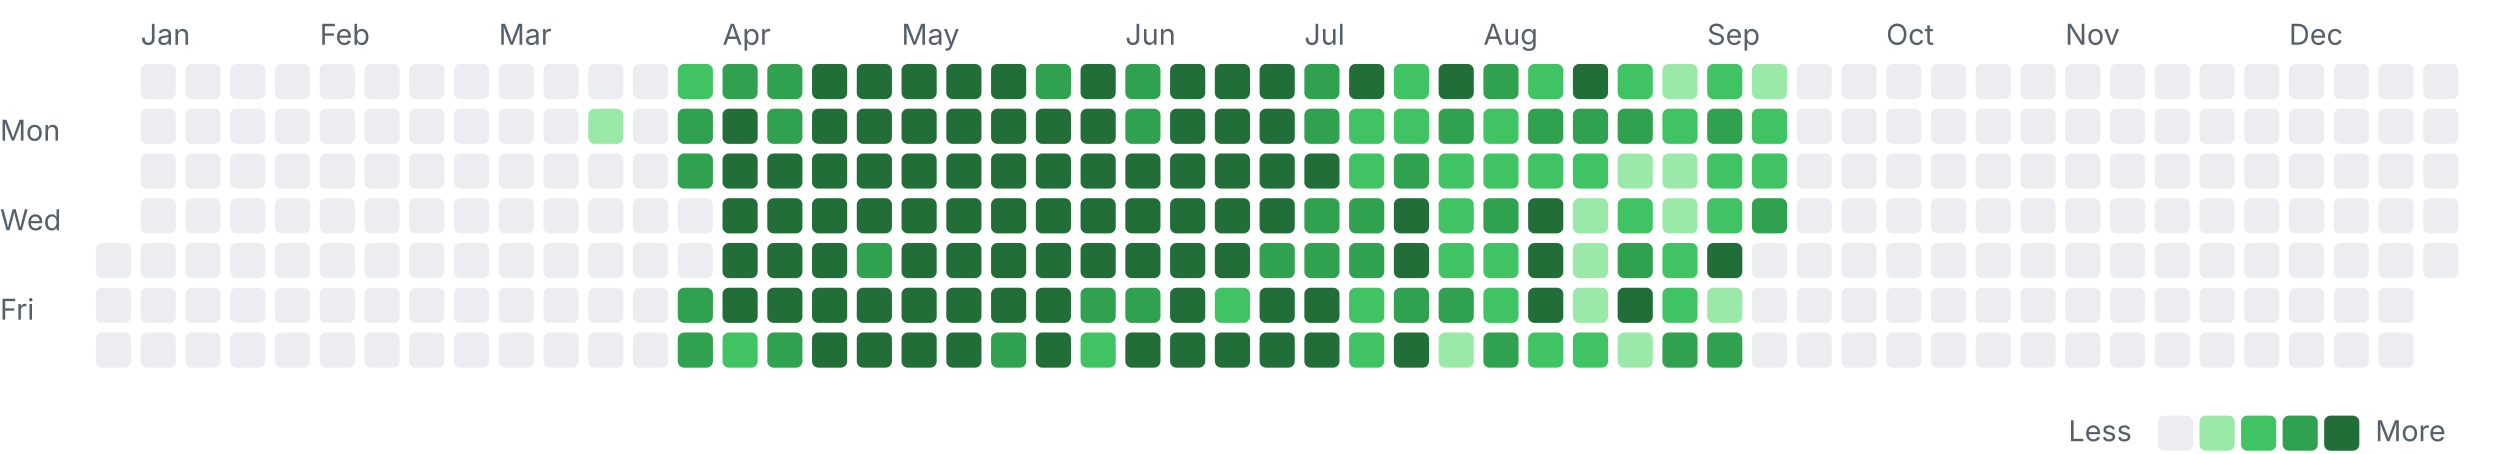
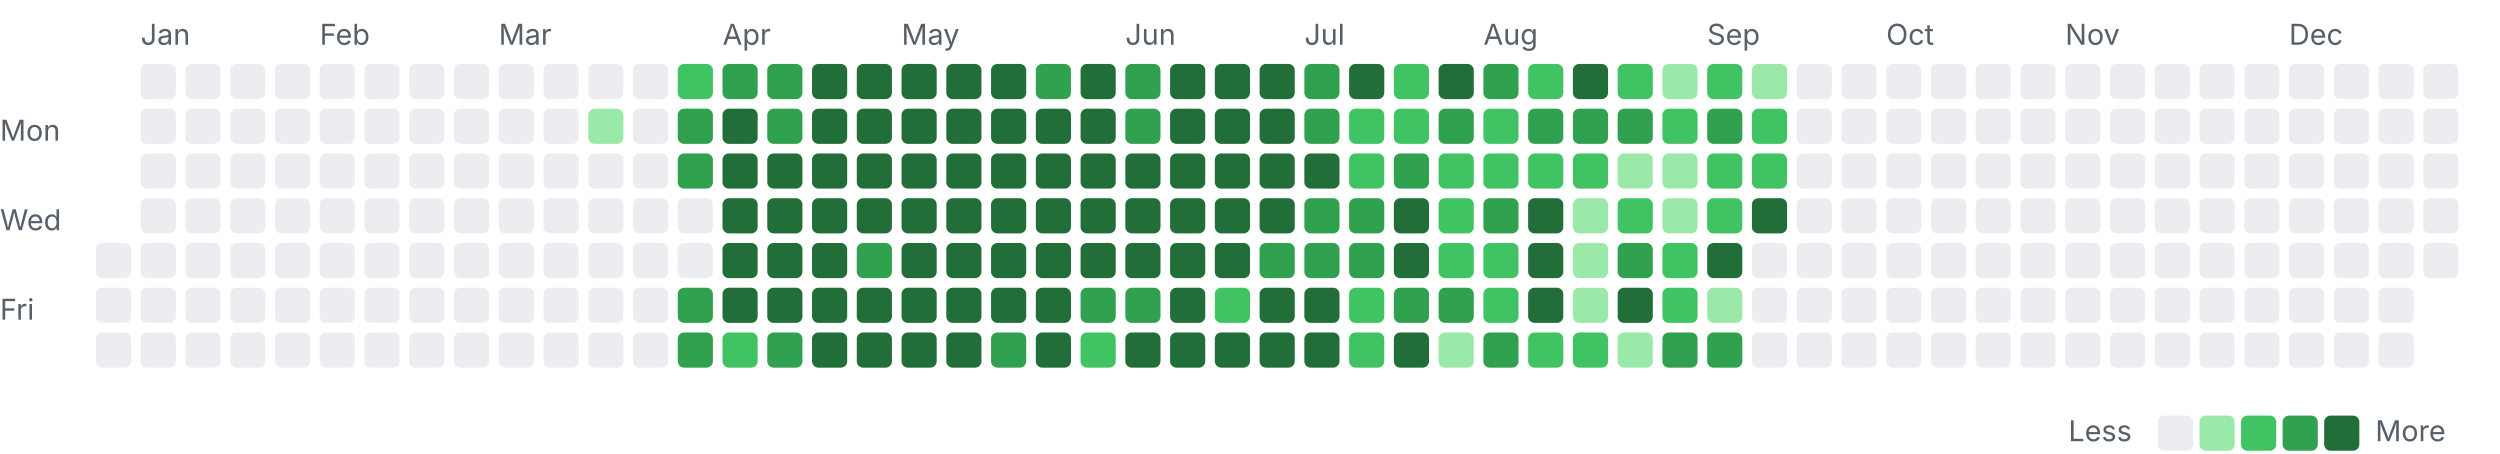
<svg xmlns="http://www.w3.org/2000/svg" width="782" height="142" viewBox="0 0 782 142">
  <style>.l0{fill:#ebedf0}.l1{fill:#9be9a8}.l2{fill:#40c463}.l3{fill:#30a14e}.l4{fill:#216e39} .lbl{fill:#57606a;font:9px -apple-system,Segoe UI,sans-serif}@media(prefers-color-scheme:dark){.l0{fill:#161b22}.l1{fill:#0e4429}.l2{fill:#006d32}.l3{fill:#26a641}.l4{fill:#39d353} .lbl{fill:#8b949e}}</style>
  <text class="lbl" x="44" y="14">Jan</text>
  <text class="lbl" x="100" y="14">Feb</text>
  <text class="lbl" x="156" y="14">Mar</text>
  <text class="lbl" x="226" y="14">Apr</text>
  <text class="lbl" x="282" y="14">May</text>
  <text class="lbl" x="352" y="14">Jun</text>
  <text class="lbl" x="408" y="14">Jul</text>
  <text class="lbl" x="464" y="14">Aug</text>
  <text class="lbl" x="534" y="14">Sep</text>
  <text class="lbl" x="590" y="14">Oct</text>
  <text class="lbl" x="646" y="14">Nov</text>
  <text class="lbl" x="716" y="14">Dec</text>
  <text class="lbl" x="0" y="44">Mon</text>
  <text class="lbl" x="0" y="72">Wed</text>
  <text class="lbl" x="0" y="100">Fri</text>
  <rect class="l0" x="30" y="76" width="11" height="11" rx="2" />
  <rect class="l0" x="30" y="90" width="11" height="11" rx="2" />
  <rect class="l0" x="30" y="104" width="11" height="11" rx="2" />
  <rect class="l0" x="44" y="20" width="11" height="11" rx="2" />
  <rect class="l0" x="44" y="34" width="11" height="11" rx="2" />
  <rect class="l0" x="44" y="48" width="11" height="11" rx="2" />
  <rect class="l0" x="44" y="62" width="11" height="11" rx="2" />
  <rect class="l0" x="44" y="76" width="11" height="11" rx="2" />
  <rect class="l0" x="44" y="90" width="11" height="11" rx="2" />
  <rect class="l0" x="44" y="104" width="11" height="11" rx="2" />
  <rect class="l0" x="58" y="20" width="11" height="11" rx="2" />
  <rect class="l0" x="58" y="34" width="11" height="11" rx="2" />
  <rect class="l0" x="58" y="48" width="11" height="11" rx="2" />
  <rect class="l0" x="58" y="62" width="11" height="11" rx="2" />
  <rect class="l0" x="58" y="76" width="11" height="11" rx="2" />
  <rect class="l0" x="58" y="90" width="11" height="11" rx="2" />
  <rect class="l0" x="58" y="104" width="11" height="11" rx="2" />
  <rect class="l0" x="72" y="20" width="11" height="11" rx="2" />
  <rect class="l0" x="72" y="34" width="11" height="11" rx="2" />
  <rect class="l0" x="72" y="48" width="11" height="11" rx="2" />
  <rect class="l0" x="72" y="62" width="11" height="11" rx="2" />
  <rect class="l0" x="72" y="76" width="11" height="11" rx="2" />
  <rect class="l0" x="72" y="90" width="11" height="11" rx="2" />
  <rect class="l0" x="72" y="104" width="11" height="11" rx="2" />
  <rect class="l0" x="86" y="20" width="11" height="11" rx="2" />
  <rect class="l0" x="86" y="34" width="11" height="11" rx="2" />
  <rect class="l0" x="86" y="48" width="11" height="11" rx="2" />
  <rect class="l0" x="86" y="62" width="11" height="11" rx="2" />
  <rect class="l0" x="86" y="76" width="11" height="11" rx="2" />
  <rect class="l0" x="86" y="90" width="11" height="11" rx="2" />
  <rect class="l0" x="86" y="104" width="11" height="11" rx="2" />
  <rect class="l0" x="100" y="20" width="11" height="11" rx="2" />
  <rect class="l0" x="100" y="34" width="11" height="11" rx="2" />
  <rect class="l0" x="100" y="48" width="11" height="11" rx="2" />
  <rect class="l0" x="100" y="62" width="11" height="11" rx="2" />
  <rect class="l0" x="100" y="76" width="11" height="11" rx="2" />
  <rect class="l0" x="100" y="90" width="11" height="11" rx="2" />
  <rect class="l0" x="100" y="104" width="11" height="11" rx="2" />
  <rect class="l0" x="114" y="20" width="11" height="11" rx="2" />
  <rect class="l0" x="114" y="34" width="11" height="11" rx="2" />
  <rect class="l0" x="114" y="48" width="11" height="11" rx="2" />
  <rect class="l0" x="114" y="62" width="11" height="11" rx="2" />
  <rect class="l0" x="114" y="76" width="11" height="11" rx="2" />
  <rect class="l0" x="114" y="90" width="11" height="11" rx="2" />
  <rect class="l0" x="114" y="104" width="11" height="11" rx="2" />
  <rect class="l0" x="128" y="20" width="11" height="11" rx="2" />
  <rect class="l0" x="128" y="34" width="11" height="11" rx="2" />
  <rect class="l0" x="128" y="48" width="11" height="11" rx="2" />
  <rect class="l0" x="128" y="62" width="11" height="11" rx="2" />
  <rect class="l0" x="128" y="76" width="11" height="11" rx="2" />
  <rect class="l0" x="128" y="90" width="11" height="11" rx="2" />
  <rect class="l0" x="128" y="104" width="11" height="11" rx="2" />
  <rect class="l0" x="142" y="20" width="11" height="11" rx="2" />
  <rect class="l0" x="142" y="34" width="11" height="11" rx="2" />
  <rect class="l0" x="142" y="48" width="11" height="11" rx="2" />
  <rect class="l0" x="142" y="62" width="11" height="11" rx="2" />
  <rect class="l0" x="142" y="76" width="11" height="11" rx="2" />
  <rect class="l0" x="142" y="90" width="11" height="11" rx="2" />
  <rect class="l0" x="142" y="104" width="11" height="11" rx="2" />
  <rect class="l0" x="156" y="20" width="11" height="11" rx="2" />
  <rect class="l0" x="156" y="34" width="11" height="11" rx="2" />
  <rect class="l0" x="156" y="48" width="11" height="11" rx="2" />
  <rect class="l0" x="156" y="62" width="11" height="11" rx="2" />
  <rect class="l0" x="156" y="76" width="11" height="11" rx="2" />
  <rect class="l0" x="156" y="90" width="11" height="11" rx="2" />
  <rect class="l0" x="156" y="104" width="11" height="11" rx="2" />
  <rect class="l0" x="170" y="20" width="11" height="11" rx="2" />
  <rect class="l0" x="170" y="34" width="11" height="11" rx="2" />
  <rect class="l0" x="170" y="48" width="11" height="11" rx="2" />
  <rect class="l0" x="170" y="62" width="11" height="11" rx="2" />
  <rect class="l0" x="170" y="76" width="11" height="11" rx="2" />
  <rect class="l0" x="170" y="90" width="11" height="11" rx="2" />
  <rect class="l0" x="170" y="104" width="11" height="11" rx="2" />
  <rect class="l0" x="184" y="20" width="11" height="11" rx="2" />
  <rect class="l1" x="184" y="34" width="11" height="11" rx="2" />
  <rect class="l0" x="184" y="48" width="11" height="11" rx="2" />
  <rect class="l0" x="184" y="62" width="11" height="11" rx="2" />
  <rect class="l0" x="184" y="76" width="11" height="11" rx="2" />
  <rect class="l0" x="184" y="90" width="11" height="11" rx="2" />
  <rect class="l0" x="184" y="104" width="11" height="11" rx="2" />
  <rect class="l0" x="198" y="20" width="11" height="11" rx="2" />
  <rect class="l0" x="198" y="34" width="11" height="11" rx="2" />
  <rect class="l0" x="198" y="48" width="11" height="11" rx="2" />
  <rect class="l0" x="198" y="62" width="11" height="11" rx="2" />
  <rect class="l0" x="198" y="76" width="11" height="11" rx="2" />
  <rect class="l0" x="198" y="90" width="11" height="11" rx="2" />
  <rect class="l0" x="198" y="104" width="11" height="11" rx="2" />
  <rect class="l2" x="212" y="20" width="11" height="11" rx="2" />
  <rect class="l3" x="212" y="34" width="11" height="11" rx="2" />
  <rect class="l3" x="212" y="48" width="11" height="11" rx="2" />
  <rect class="l0" x="212" y="62" width="11" height="11" rx="2" />
  <rect class="l0" x="212" y="76" width="11" height="11" rx="2" />
  <rect class="l3" x="212" y="90" width="11" height="11" rx="2" />
  <rect class="l3" x="212" y="104" width="11" height="11" rx="2" />
  <rect class="l3" x="226" y="20" width="11" height="11" rx="2" />
  <rect class="l4" x="226" y="34" width="11" height="11" rx="2" />
  <rect class="l4" x="226" y="48" width="11" height="11" rx="2" />
  <rect class="l4" x="226" y="62" width="11" height="11" rx="2" />
  <rect class="l4" x="226" y="76" width="11" height="11" rx="2" />
  <rect class="l4" x="226" y="90" width="11" height="11" rx="2" />
  <rect class="l2" x="226" y="104" width="11" height="11" rx="2" />
  <rect class="l3" x="240" y="20" width="11" height="11" rx="2" />
  <rect class="l3" x="240" y="34" width="11" height="11" rx="2" />
  <rect class="l4" x="240" y="48" width="11" height="11" rx="2" />
  <rect class="l4" x="240" y="62" width="11" height="11" rx="2" />
  <rect class="l4" x="240" y="76" width="11" height="11" rx="2" />
  <rect class="l4" x="240" y="90" width="11" height="11" rx="2" />
  <rect class="l3" x="240" y="104" width="11" height="11" rx="2" />
  <rect class="l4" x="254" y="20" width="11" height="11" rx="2" />
  <rect class="l4" x="254" y="34" width="11" height="11" rx="2" />
  <rect class="l4" x="254" y="48" width="11" height="11" rx="2" />
  <rect class="l4" x="254" y="62" width="11" height="11" rx="2" />
  <rect class="l4" x="254" y="76" width="11" height="11" rx="2" />
  <rect class="l4" x="254" y="90" width="11" height="11" rx="2" />
  <rect class="l4" x="254" y="104" width="11" height="11" rx="2" />
  <rect class="l4" x="268" y="20" width="11" height="11" rx="2" />
  <rect class="l4" x="268" y="34" width="11" height="11" rx="2" />
  <rect class="l4" x="268" y="48" width="11" height="11" rx="2" />
  <rect class="l4" x="268" y="62" width="11" height="11" rx="2" />
  <rect class="l3" x="268" y="76" width="11" height="11" rx="2" />
  <rect class="l4" x="268" y="90" width="11" height="11" rx="2" />
  <rect class="l4" x="268" y="104" width="11" height="11" rx="2" />
  <rect class="l4" x="282" y="20" width="11" height="11" rx="2" />
  <rect class="l4" x="282" y="34" width="11" height="11" rx="2" />
  <rect class="l4" x="282" y="48" width="11" height="11" rx="2" />
  <rect class="l4" x="282" y="62" width="11" height="11" rx="2" />
  <rect class="l4" x="282" y="76" width="11" height="11" rx="2" />
  <rect class="l4" x="282" y="90" width="11" height="11" rx="2" />
  <rect class="l4" x="282" y="104" width="11" height="11" rx="2" />
  <rect class="l4" x="296" y="20" width="11" height="11" rx="2" />
  <rect class="l4" x="296" y="34" width="11" height="11" rx="2" />
  <rect class="l4" x="296" y="48" width="11" height="11" rx="2" />
  <rect class="l4" x="296" y="62" width="11" height="11" rx="2" />
  <rect class="l4" x="296" y="76" width="11" height="11" rx="2" />
  <rect class="l4" x="296" y="90" width="11" height="11" rx="2" />
  <rect class="l4" x="296" y="104" width="11" height="11" rx="2" />
  <rect class="l4" x="310" y="20" width="11" height="11" rx="2" />
  <rect class="l4" x="310" y="34" width="11" height="11" rx="2" />
  <rect class="l4" x="310" y="48" width="11" height="11" rx="2" />
  <rect class="l4" x="310" y="62" width="11" height="11" rx="2" />
  <rect class="l4" x="310" y="76" width="11" height="11" rx="2" />
  <rect class="l4" x="310" y="90" width="11" height="11" rx="2" />
  <rect class="l3" x="310" y="104" width="11" height="11" rx="2" />
  <rect class="l3" x="324" y="20" width="11" height="11" rx="2" />
  <rect class="l4" x="324" y="34" width="11" height="11" rx="2" />
  <rect class="l4" x="324" y="48" width="11" height="11" rx="2" />
  <rect class="l4" x="324" y="62" width="11" height="11" rx="2" />
  <rect class="l4" x="324" y="76" width="11" height="11" rx="2" />
  <rect class="l4" x="324" y="90" width="11" height="11" rx="2" />
  <rect class="l4" x="324" y="104" width="11" height="11" rx="2" />
  <rect class="l4" x="338" y="20" width="11" height="11" rx="2" />
  <rect class="l4" x="338" y="34" width="11" height="11" rx="2" />
  <rect class="l4" x="338" y="48" width="11" height="11" rx="2" />
  <rect class="l4" x="338" y="62" width="11" height="11" rx="2" />
  <rect class="l4" x="338" y="76" width="11" height="11" rx="2" />
  <rect class="l3" x="338" y="90" width="11" height="11" rx="2" />
  <rect class="l2" x="338" y="104" width="11" height="11" rx="2" />
  <rect class="l3" x="352" y="20" width="11" height="11" rx="2" />
  <rect class="l3" x="352" y="34" width="11" height="11" rx="2" />
  <rect class="l4" x="352" y="48" width="11" height="11" rx="2" />
  <rect class="l4" x="352" y="62" width="11" height="11" rx="2" />
  <rect class="l4" x="352" y="76" width="11" height="11" rx="2" />
  <rect class="l3" x="352" y="90" width="11" height="11" rx="2" />
  <rect class="l4" x="352" y="104" width="11" height="11" rx="2" />
  <rect class="l4" x="366" y="20" width="11" height="11" rx="2" />
  <rect class="l4" x="366" y="34" width="11" height="11" rx="2" />
  <rect class="l4" x="366" y="48" width="11" height="11" rx="2" />
  <rect class="l4" x="366" y="62" width="11" height="11" rx="2" />
  <rect class="l4" x="366" y="76" width="11" height="11" rx="2" />
  <rect class="l4" x="366" y="90" width="11" height="11" rx="2" />
  <rect class="l4" x="366" y="104" width="11" height="11" rx="2" />
  <rect class="l4" x="380" y="20" width="11" height="11" rx="2" />
  <rect class="l4" x="380" y="34" width="11" height="11" rx="2" />
  <rect class="l4" x="380" y="48" width="11" height="11" rx="2" />
  <rect class="l4" x="380" y="62" width="11" height="11" rx="2" />
  <rect class="l4" x="380" y="76" width="11" height="11" rx="2" />
  <rect class="l2" x="380" y="90" width="11" height="11" rx="2" />
  <rect class="l4" x="380" y="104" width="11" height="11" rx="2" />
  <rect class="l4" x="394" y="20" width="11" height="11" rx="2" />
  <rect class="l4" x="394" y="34" width="11" height="11" rx="2" />
  <rect class="l4" x="394" y="48" width="11" height="11" rx="2" />
  <rect class="l4" x="394" y="62" width="11" height="11" rx="2" />
  <rect class="l3" x="394" y="76" width="11" height="11" rx="2" />
  <rect class="l4" x="394" y="90" width="11" height="11" rx="2" />
  <rect class="l4" x="394" y="104" width="11" height="11" rx="2" />
  <rect class="l3" x="408" y="20" width="11" height="11" rx="2" />
  <rect class="l3" x="408" y="34" width="11" height="11" rx="2" />
  <rect class="l4" x="408" y="48" width="11" height="11" rx="2" />
  <rect class="l3" x="408" y="62" width="11" height="11" rx="2" />
  <rect class="l3" x="408" y="76" width="11" height="11" rx="2" />
  <rect class="l4" x="408" y="90" width="11" height="11" rx="2" />
  <rect class="l4" x="408" y="104" width="11" height="11" rx="2" />
  <rect class="l4" x="422" y="20" width="11" height="11" rx="2" />
  <rect class="l2" x="422" y="34" width="11" height="11" rx="2" />
  <rect class="l2" x="422" y="48" width="11" height="11" rx="2" />
  <rect class="l3" x="422" y="62" width="11" height="11" rx="2" />
  <rect class="l3" x="422" y="76" width="11" height="11" rx="2" />
  <rect class="l2" x="422" y="90" width="11" height="11" rx="2" />
  <rect class="l2" x="422" y="104" width="11" height="11" rx="2" />
  <rect class="l2" x="436" y="20" width="11" height="11" rx="2" />
  <rect class="l2" x="436" y="34" width="11" height="11" rx="2" />
  <rect class="l3" x="436" y="48" width="11" height="11" rx="2" />
  <rect class="l4" x="436" y="62" width="11" height="11" rx="2" />
  <rect class="l4" x="436" y="76" width="11" height="11" rx="2" />
  <rect class="l3" x="436" y="90" width="11" height="11" rx="2" />
  <rect class="l4" x="436" y="104" width="11" height="11" rx="2" />
  <rect class="l4" x="450" y="20" width="11" height="11" rx="2" />
  <rect class="l3" x="450" y="34" width="11" height="11" rx="2" />
  <rect class="l2" x="450" y="48" width="11" height="11" rx="2" />
  <rect class="l2" x="450" y="62" width="11" height="11" rx="2" />
  <rect class="l2" x="450" y="76" width="11" height="11" rx="2" />
  <rect class="l3" x="450" y="90" width="11" height="11" rx="2" />
  <rect class="l1" x="450" y="104" width="11" height="11" rx="2" />
  <rect class="l3" x="464" y="20" width="11" height="11" rx="2" />
  <rect class="l2" x="464" y="34" width="11" height="11" rx="2" />
  <rect class="l2" x="464" y="48" width="11" height="11" rx="2" />
  <rect class="l3" x="464" y="62" width="11" height="11" rx="2" />
  <rect class="l2" x="464" y="76" width="11" height="11" rx="2" />
  <rect class="l2" x="464" y="90" width="11" height="11" rx="2" />
  <rect class="l3" x="464" y="104" width="11" height="11" rx="2" />
  <rect class="l2" x="478" y="20" width="11" height="11" rx="2" />
  <rect class="l3" x="478" y="34" width="11" height="11" rx="2" />
  <rect class="l2" x="478" y="48" width="11" height="11" rx="2" />
  <rect class="l4" x="478" y="62" width="11" height="11" rx="2" />
  <rect class="l4" x="478" y="76" width="11" height="11" rx="2" />
  <rect class="l4" x="478" y="90" width="11" height="11" rx="2" />
  <rect class="l2" x="478" y="104" width="11" height="11" rx="2" />
  <rect class="l4" x="492" y="20" width="11" height="11" rx="2" />
  <rect class="l3" x="492" y="34" width="11" height="11" rx="2" />
  <rect class="l2" x="492" y="48" width="11" height="11" rx="2" />
  <rect class="l1" x="492" y="62" width="11" height="11" rx="2" />
  <rect class="l1" x="492" y="76" width="11" height="11" rx="2" />
  <rect class="l1" x="492" y="90" width="11" height="11" rx="2" />
  <rect class="l2" x="492" y="104" width="11" height="11" rx="2" />
  <rect class="l2" x="506" y="20" width="11" height="11" rx="2" />
  <rect class="l3" x="506" y="34" width="11" height="11" rx="2" />
  <rect class="l1" x="506" y="48" width="11" height="11" rx="2" />
  <rect class="l2" x="506" y="62" width="11" height="11" rx="2" />
  <rect class="l3" x="506" y="76" width="11" height="11" rx="2" />
  <rect class="l4" x="506" y="90" width="11" height="11" rx="2" />
  <rect class="l1" x="506" y="104" width="11" height="11" rx="2" />
  <rect class="l1" x="520" y="20" width="11" height="11" rx="2" />
  <rect class="l2" x="520" y="34" width="11" height="11" rx="2" />
  <rect class="l1" x="520" y="48" width="11" height="11" rx="2" />
  <rect class="l1" x="520" y="62" width="11" height="11" rx="2" />
  <rect class="l2" x="520" y="76" width="11" height="11" rx="2" />
  <rect class="l2" x="520" y="90" width="11" height="11" rx="2" />
  <rect class="l3" x="520" y="104" width="11" height="11" rx="2" />
  <rect class="l2" x="534" y="20" width="11" height="11" rx="2" />
  <rect class="l3" x="534" y="34" width="11" height="11" rx="2" />
  <rect class="l2" x="534" y="48" width="11" height="11" rx="2" />
  <rect class="l2" x="534" y="62" width="11" height="11" rx="2" />
  <rect class="l4" x="534" y="76" width="11" height="11" rx="2" />
  <rect class="l1" x="534" y="90" width="11" height="11" rx="2" />
  <rect class="l3" x="534" y="104" width="11" height="11" rx="2" />
  <rect class="l1" x="548" y="20" width="11" height="11" rx="2" />
  <rect class="l2" x="548" y="34" width="11" height="11" rx="2" />
  <rect class="l2" x="548" y="48" width="11" height="11" rx="2" />
-   <rect class="l3" x="548" y="62" width="11" height="11" rx="2" />
+   <rect class="l4" x="548" y="62" width="11" height="11" rx="2" />
  <rect class="l0" x="548" y="76" width="11" height="11" rx="2" />
  <rect class="l0" x="548" y="90" width="11" height="11" rx="2" />
  <rect class="l0" x="548" y="104" width="11" height="11" rx="2" />
  <rect class="l0" x="562" y="20" width="11" height="11" rx="2" />
  <rect class="l0" x="562" y="34" width="11" height="11" rx="2" />
  <rect class="l0" x="562" y="48" width="11" height="11" rx="2" />
  <rect class="l0" x="562" y="62" width="11" height="11" rx="2" />
  <rect class="l0" x="562" y="76" width="11" height="11" rx="2" />
  <rect class="l0" x="562" y="90" width="11" height="11" rx="2" />
  <rect class="l0" x="562" y="104" width="11" height="11" rx="2" />
  <rect class="l0" x="576" y="20" width="11" height="11" rx="2" />
  <rect class="l0" x="576" y="34" width="11" height="11" rx="2" />
  <rect class="l0" x="576" y="48" width="11" height="11" rx="2" />
  <rect class="l0" x="576" y="62" width="11" height="11" rx="2" />
  <rect class="l0" x="576" y="76" width="11" height="11" rx="2" />
  <rect class="l0" x="576" y="90" width="11" height="11" rx="2" />
  <rect class="l0" x="576" y="104" width="11" height="11" rx="2" />
  <rect class="l0" x="590" y="20" width="11" height="11" rx="2" />
  <rect class="l0" x="590" y="34" width="11" height="11" rx="2" />
  <rect class="l0" x="590" y="48" width="11" height="11" rx="2" />
  <rect class="l0" x="590" y="62" width="11" height="11" rx="2" />
  <rect class="l0" x="590" y="76" width="11" height="11" rx="2" />
  <rect class="l0" x="590" y="90" width="11" height="11" rx="2" />
  <rect class="l0" x="590" y="104" width="11" height="11" rx="2" />
  <rect class="l0" x="604" y="20" width="11" height="11" rx="2" />
  <rect class="l0" x="604" y="34" width="11" height="11" rx="2" />
  <rect class="l0" x="604" y="48" width="11" height="11" rx="2" />
  <rect class="l0" x="604" y="62" width="11" height="11" rx="2" />
  <rect class="l0" x="604" y="76" width="11" height="11" rx="2" />
  <rect class="l0" x="604" y="90" width="11" height="11" rx="2" />
  <rect class="l0" x="604" y="104" width="11" height="11" rx="2" />
  <rect class="l0" x="618" y="20" width="11" height="11" rx="2" />
  <rect class="l0" x="618" y="34" width="11" height="11" rx="2" />
  <rect class="l0" x="618" y="48" width="11" height="11" rx="2" />
  <rect class="l0" x="618" y="62" width="11" height="11" rx="2" />
  <rect class="l0" x="618" y="76" width="11" height="11" rx="2" />
  <rect class="l0" x="618" y="90" width="11" height="11" rx="2" />
  <rect class="l0" x="618" y="104" width="11" height="11" rx="2" />
  <rect class="l0" x="632" y="20" width="11" height="11" rx="2" />
  <rect class="l0" x="632" y="34" width="11" height="11" rx="2" />
  <rect class="l0" x="632" y="48" width="11" height="11" rx="2" />
  <rect class="l0" x="632" y="62" width="11" height="11" rx="2" />
  <rect class="l0" x="632" y="76" width="11" height="11" rx="2" />
  <rect class="l0" x="632" y="90" width="11" height="11" rx="2" />
  <rect class="l0" x="632" y="104" width="11" height="11" rx="2" />
  <rect class="l0" x="646" y="20" width="11" height="11" rx="2" />
  <rect class="l0" x="646" y="34" width="11" height="11" rx="2" />
  <rect class="l0" x="646" y="48" width="11" height="11" rx="2" />
  <rect class="l0" x="646" y="62" width="11" height="11" rx="2" />
  <rect class="l0" x="646" y="76" width="11" height="11" rx="2" />
  <rect class="l0" x="646" y="90" width="11" height="11" rx="2" />
  <rect class="l0" x="646" y="104" width="11" height="11" rx="2" />
  <rect class="l0" x="660" y="20" width="11" height="11" rx="2" />
  <rect class="l0" x="660" y="34" width="11" height="11" rx="2" />
  <rect class="l0" x="660" y="48" width="11" height="11" rx="2" />
  <rect class="l0" x="660" y="62" width="11" height="11" rx="2" />
  <rect class="l0" x="660" y="76" width="11" height="11" rx="2" />
  <rect class="l0" x="660" y="90" width="11" height="11" rx="2" />
  <rect class="l0" x="660" y="104" width="11" height="11" rx="2" />
  <rect class="l0" x="674" y="20" width="11" height="11" rx="2" />
  <rect class="l0" x="674" y="34" width="11" height="11" rx="2" />
  <rect class="l0" x="674" y="48" width="11" height="11" rx="2" />
  <rect class="l0" x="674" y="62" width="11" height="11" rx="2" />
  <rect class="l0" x="674" y="76" width="11" height="11" rx="2" />
  <rect class="l0" x="674" y="90" width="11" height="11" rx="2" />
  <rect class="l0" x="674" y="104" width="11" height="11" rx="2" />
  <rect class="l0" x="688" y="20" width="11" height="11" rx="2" />
  <rect class="l0" x="688" y="34" width="11" height="11" rx="2" />
  <rect class="l0" x="688" y="48" width="11" height="11" rx="2" />
  <rect class="l0" x="688" y="62" width="11" height="11" rx="2" />
  <rect class="l0" x="688" y="76" width="11" height="11" rx="2" />
  <rect class="l0" x="688" y="90" width="11" height="11" rx="2" />
  <rect class="l0" x="688" y="104" width="11" height="11" rx="2" />
  <rect class="l0" x="702" y="20" width="11" height="11" rx="2" />
  <rect class="l0" x="702" y="34" width="11" height="11" rx="2" />
  <rect class="l0" x="702" y="48" width="11" height="11" rx="2" />
  <rect class="l0" x="702" y="62" width="11" height="11" rx="2" />
  <rect class="l0" x="702" y="76" width="11" height="11" rx="2" />
  <rect class="l0" x="702" y="90" width="11" height="11" rx="2" />
  <rect class="l0" x="702" y="104" width="11" height="11" rx="2" />
  <rect class="l0" x="716" y="20" width="11" height="11" rx="2" />
  <rect class="l0" x="716" y="34" width="11" height="11" rx="2" />
  <rect class="l0" x="716" y="48" width="11" height="11" rx="2" />
  <rect class="l0" x="716" y="62" width="11" height="11" rx="2" />
  <rect class="l0" x="716" y="76" width="11" height="11" rx="2" />
  <rect class="l0" x="716" y="90" width="11" height="11" rx="2" />
  <rect class="l0" x="716" y="104" width="11" height="11" rx="2" />
  <rect class="l0" x="730" y="20" width="11" height="11" rx="2" />
  <rect class="l0" x="730" y="34" width="11" height="11" rx="2" />
  <rect class="l0" x="730" y="48" width="11" height="11" rx="2" />
  <rect class="l0" x="730" y="62" width="11" height="11" rx="2" />
  <rect class="l0" x="730" y="76" width="11" height="11" rx="2" />
  <rect class="l0" x="730" y="90" width="11" height="11" rx="2" />
  <rect class="l0" x="730" y="104" width="11" height="11" rx="2" />
  <rect class="l0" x="744" y="20" width="11" height="11" rx="2" />
  <rect class="l0" x="744" y="34" width="11" height="11" rx="2" />
  <rect class="l0" x="744" y="48" width="11" height="11" rx="2" />
  <rect class="l0" x="744" y="62" width="11" height="11" rx="2" />
  <rect class="l0" x="744" y="76" width="11" height="11" rx="2" />
  <rect class="l0" x="744" y="90" width="11" height="11" rx="2" />
  <rect class="l0" x="744" y="104" width="11" height="11" rx="2" />
  <rect class="l0" x="758" y="20" width="11" height="11" rx="2" />
  <rect class="l0" x="758" y="34" width="11" height="11" rx="2" />
  <rect class="l0" x="758" y="48" width="11" height="11" rx="2" />
  <rect class="l0" x="758" y="62" width="11" height="11" rx="2" />
  <rect class="l0" x="758" y="76" width="11" height="11" rx="2" />
  <text class="lbl" x="647" y="138">Less</text>
  <rect class="l0" x="675" y="130" width="11" height="11" rx="2" />
  <rect class="l1" x="688" y="130" width="11" height="11" rx="2" />
  <rect class="l2" x="701" y="130" width="11" height="11" rx="2" />
  <rect class="l3" x="714" y="130" width="11" height="11" rx="2" />
  <rect class="l4" x="727" y="130" width="11" height="11" rx="2" />
  <text class="lbl" x="743" y="138">More</text>
</svg>
